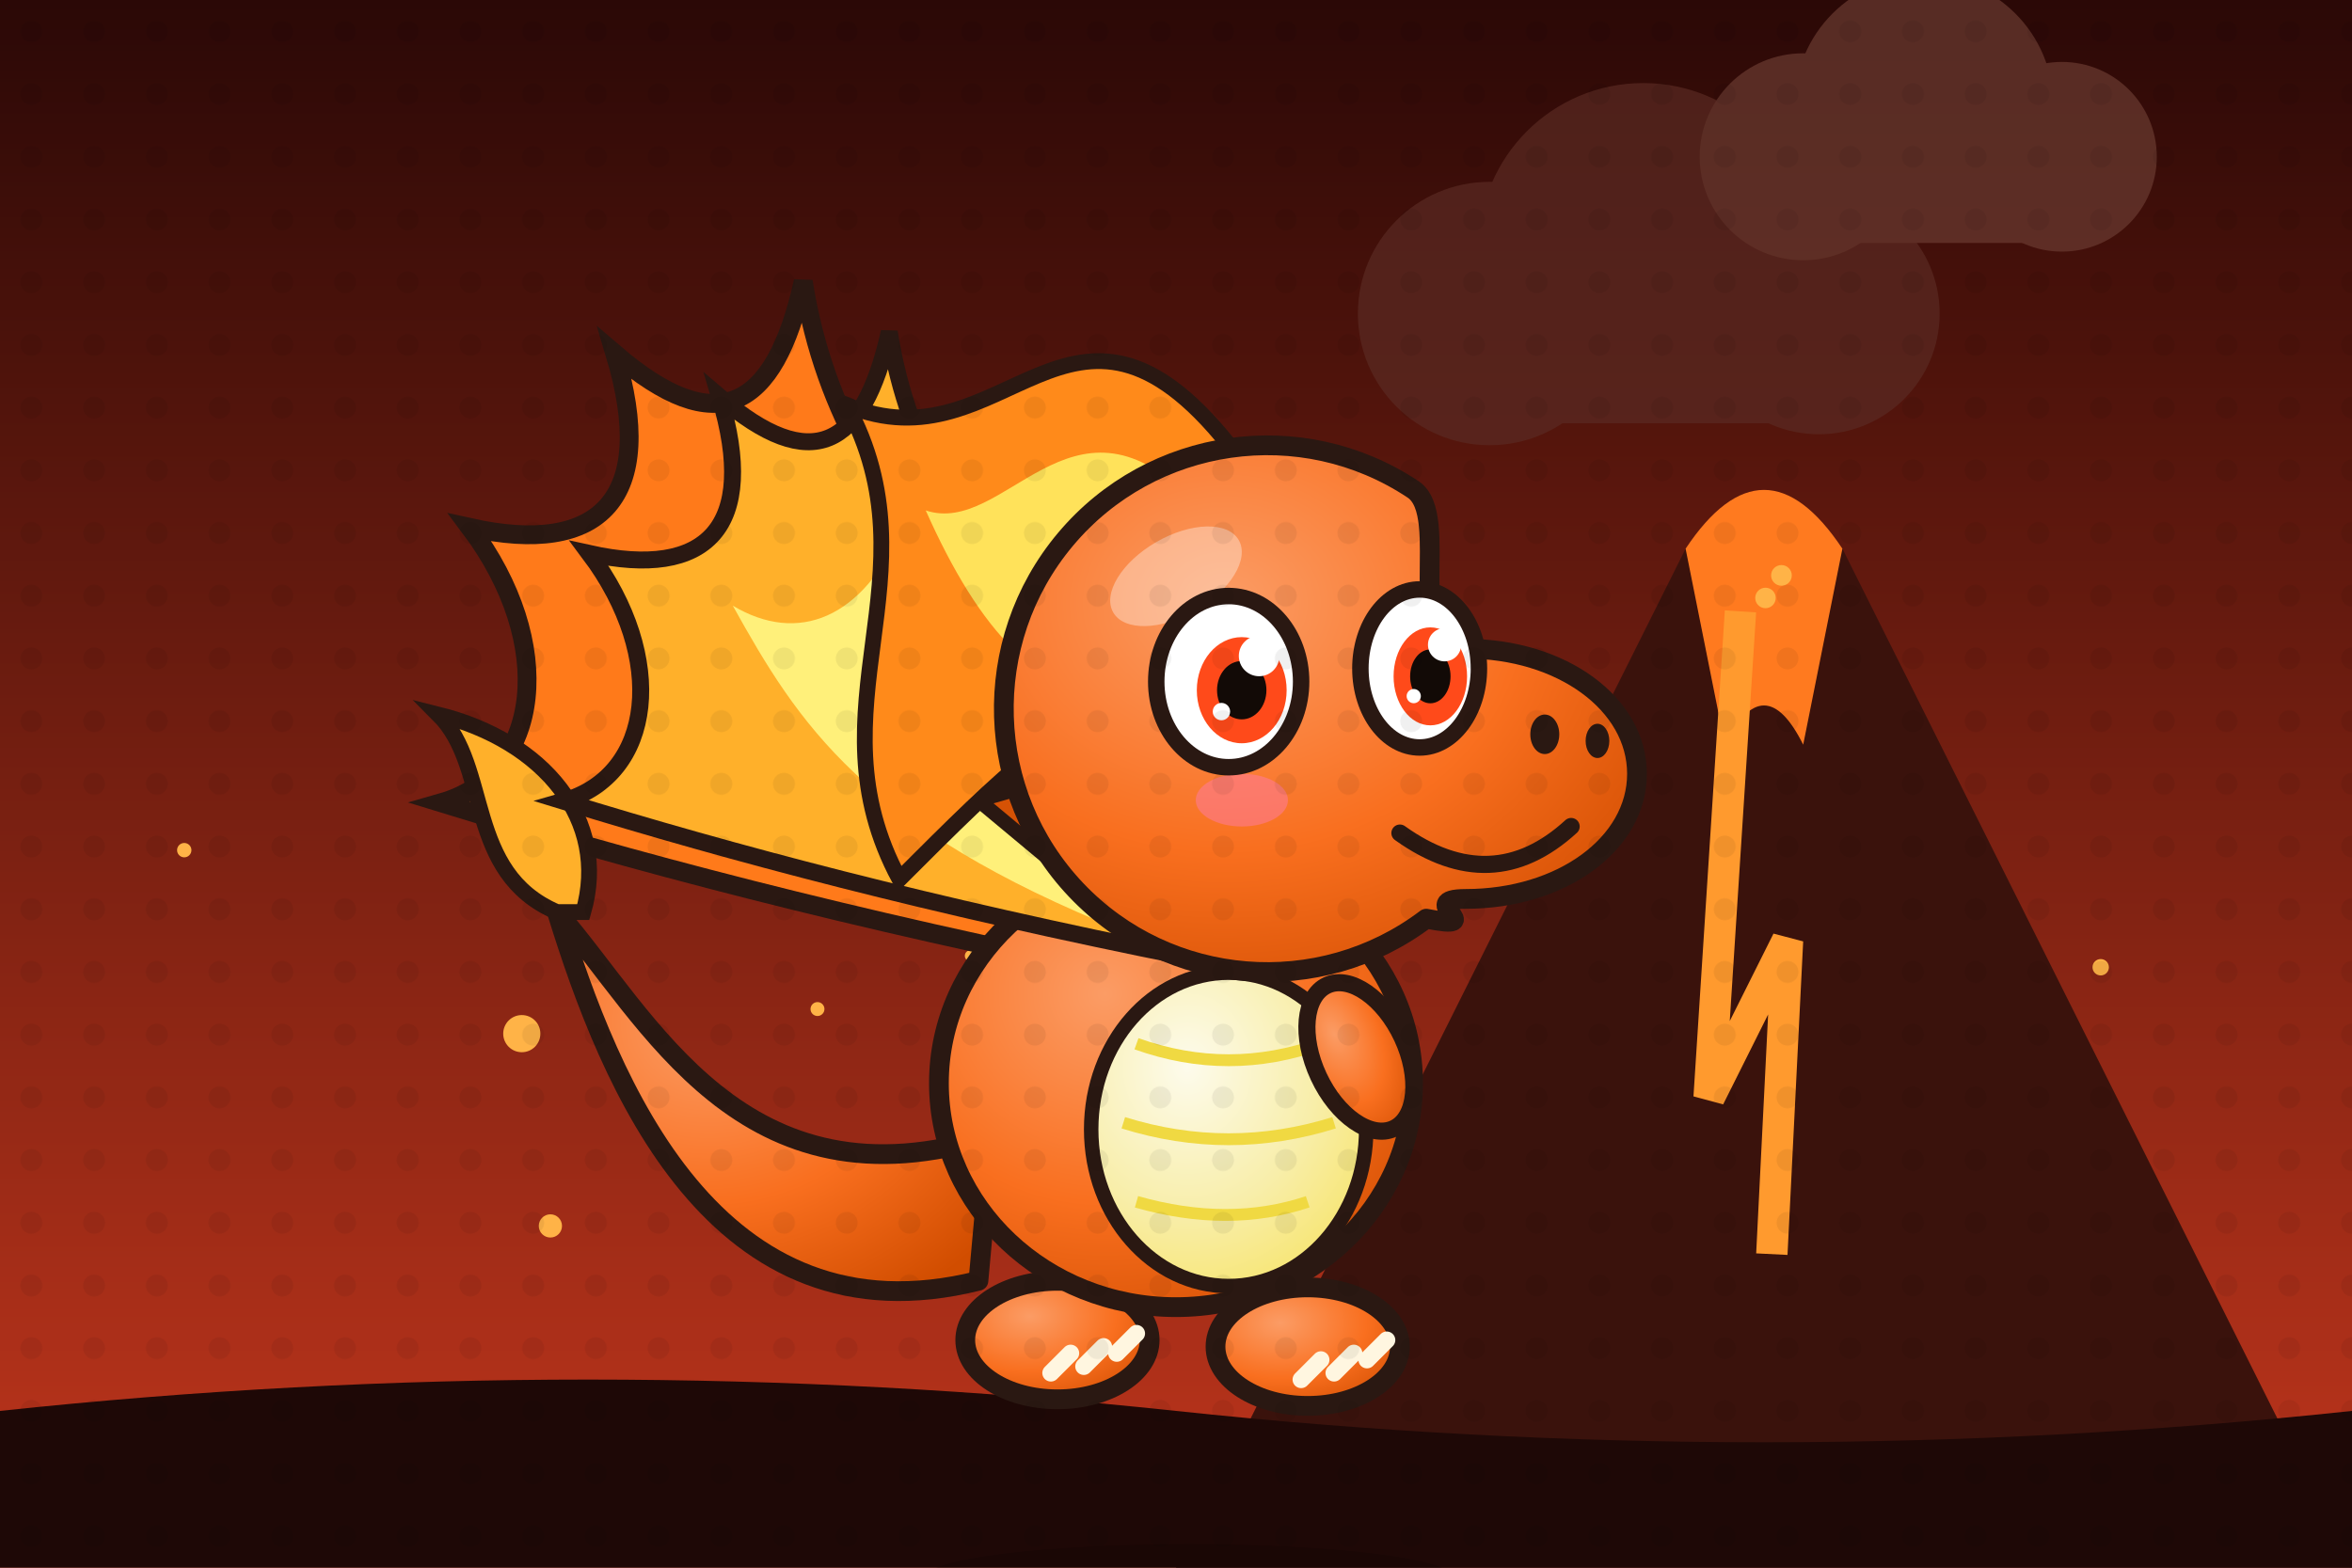
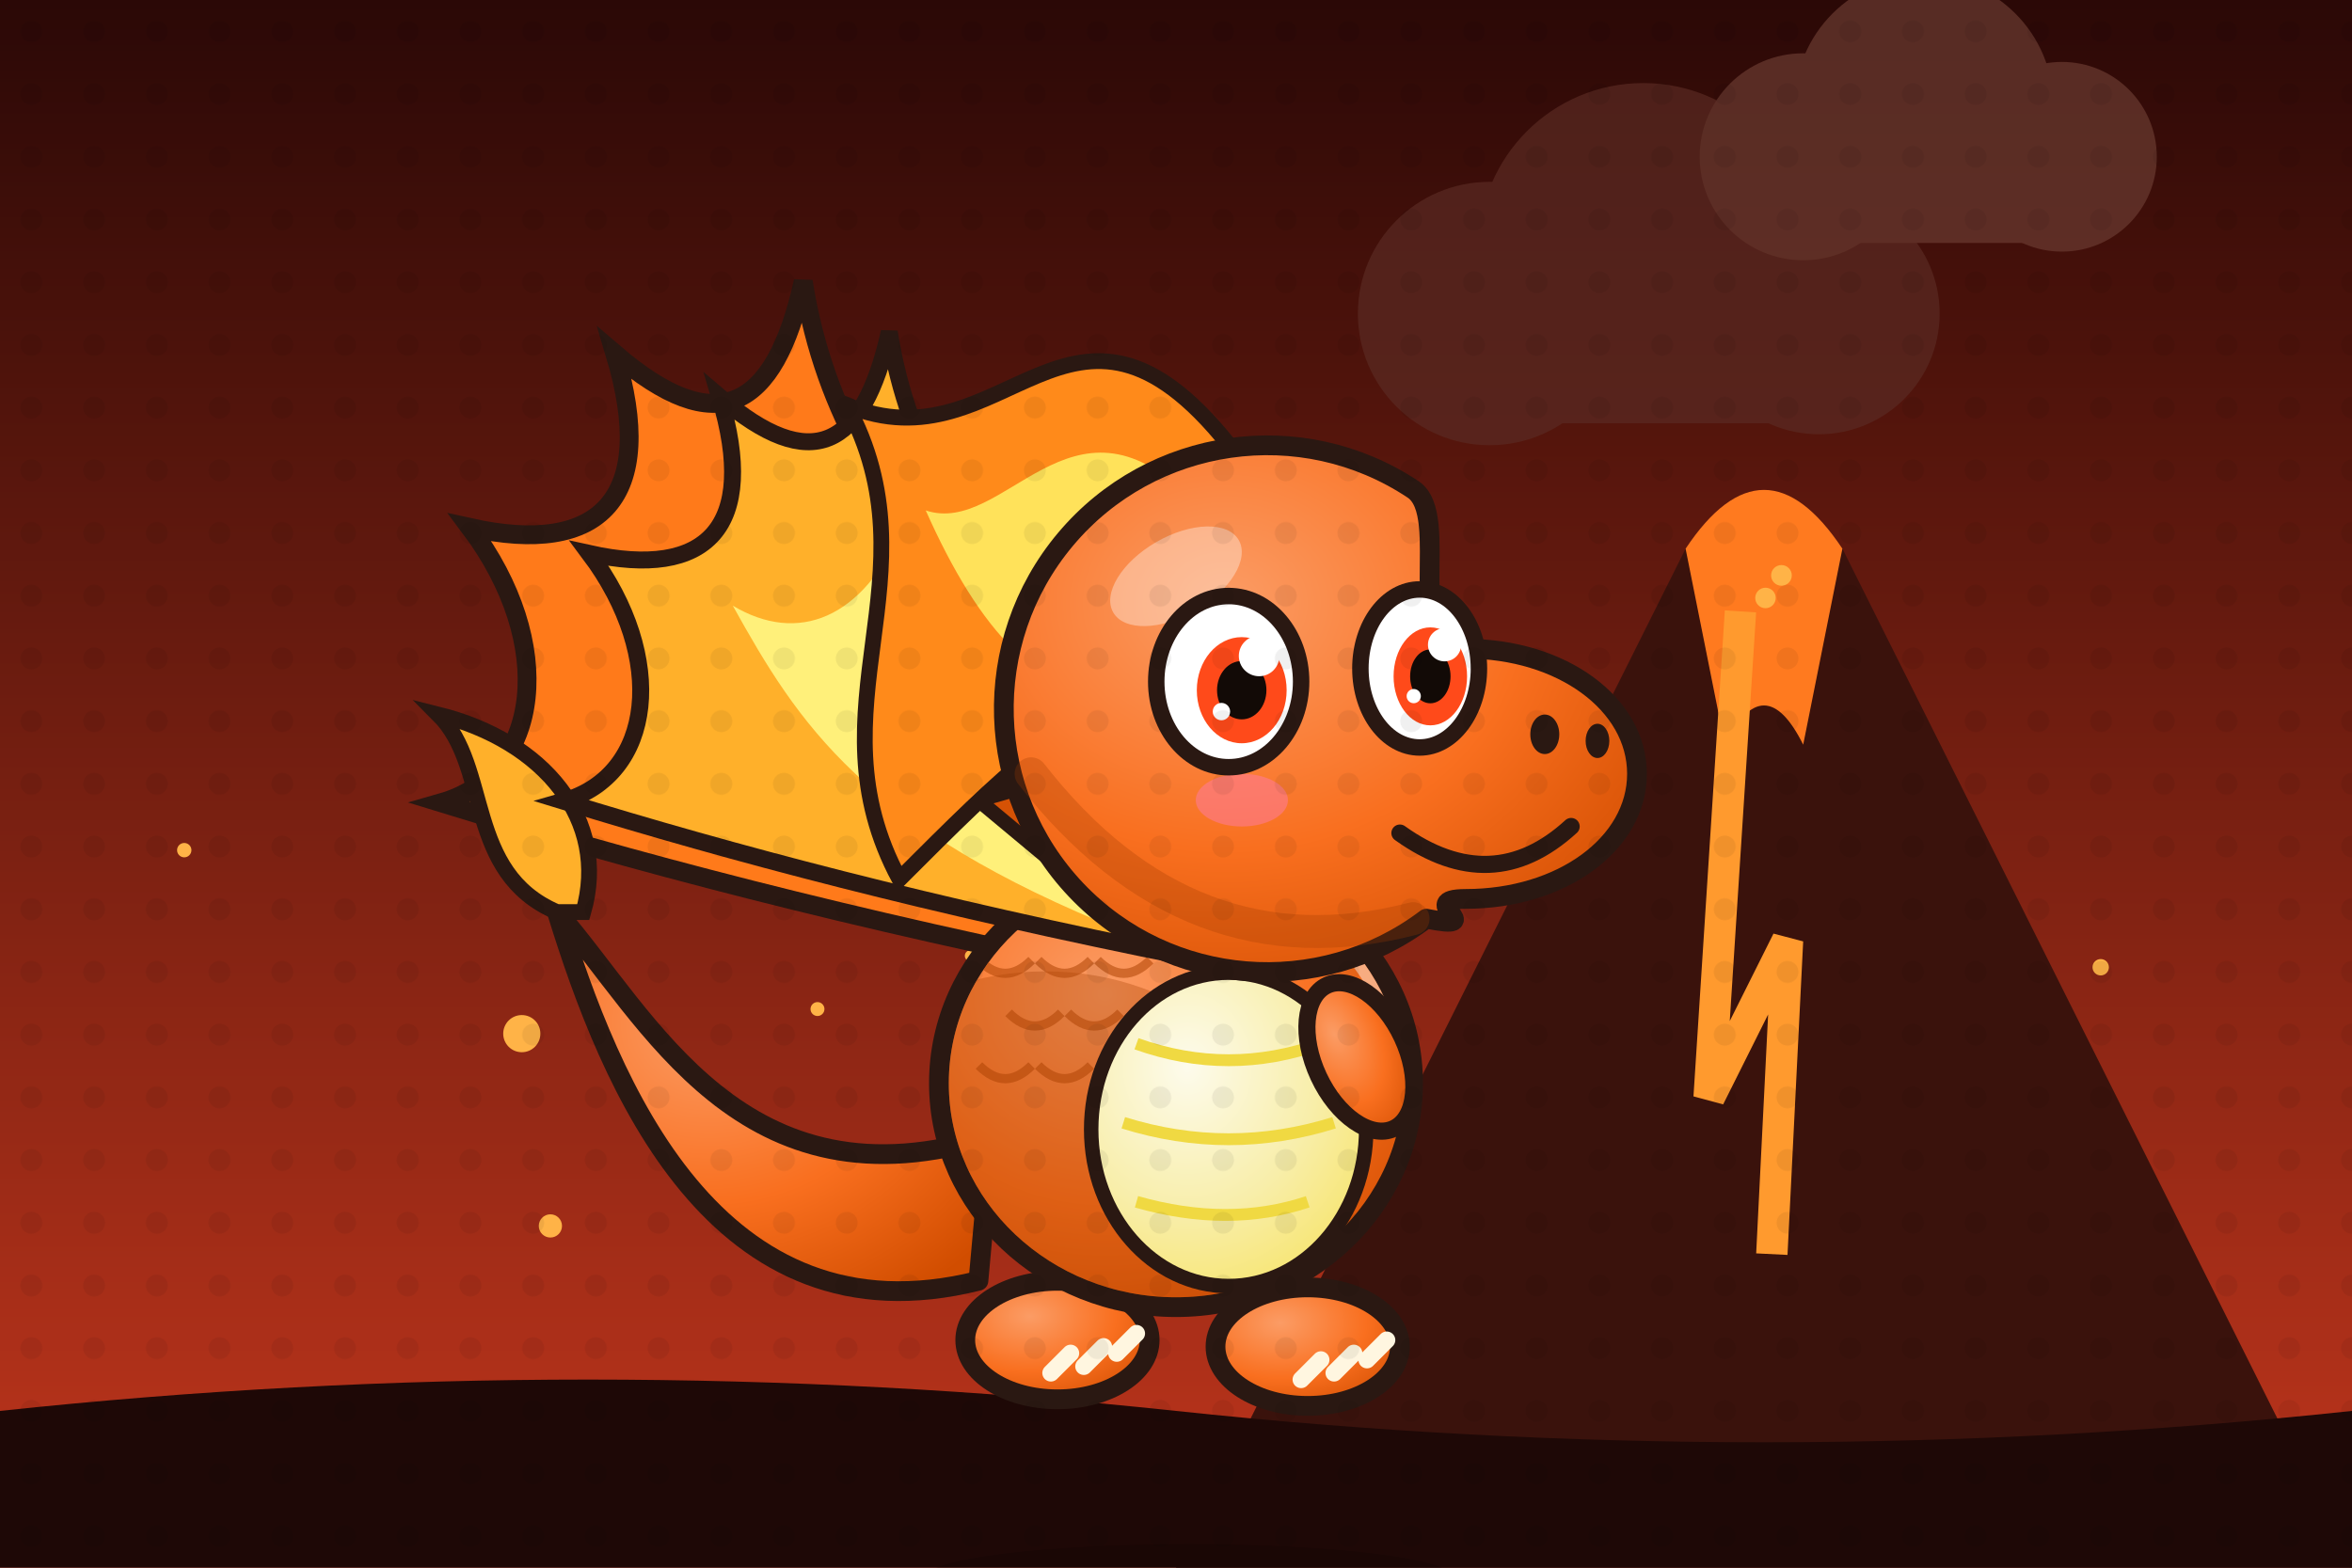
<svg xmlns="http://www.w3.org/2000/svg" viewBox="0 0 300 200" width="600" height="400">
  <defs>
-     <linearGradient id="l4n" x1="0" y1="0" x2="0" y2="1">
+     <linearGradient id="l5e" x1="0" y1="0" x2="0" y2="1">
      <stop offset="0" stop-color="#2a0806" />
      <stop offset="1" stop-color="#c2361c" />
    </linearGradient>
-     <radialGradient id="v4o" cx=".35" cy=".3" r=".85">
+     <radialGradient id="v5f" cx=".35" cy=".3" r=".85">
      <stop offset="0" stop-color="hsl(22 95% 69%)" />
      <stop offset=".55" stop-color="hsl(22 95% 55%)" />
      <stop offset="1" stop-color="hsl(22 100% 41%)" />
    </radialGradient>
-     <radialGradient id="v4p" cx=".35" cy=".3" r=".85">
+     <radialGradient id="v5g" cx=".35" cy=".3" r=".85">
      <stop offset="0" stop-color="hsl(52 85% 96%)" />
      <stop offset=".55" stop-color="hsl(52 85% 82%)" />
      <stop offset="1" stop-color="hsl(52 90% 68%)" />
    </radialGradient>
-     <radialGradient id="v4q" cx=".35" cy=".3" r=".85">
+     <clipPath id="cb5h">
+       <ellipse cx="0" cy="-45" rx="34.5" ry="32.5" />
+     </clipPath>
+     <radialGradient id="v5i" cx=".35" cy=".3" r=".85">
      <stop offset="0" stop-color="hsl(22 95% 69%)" />
      <stop offset=".55" stop-color="hsl(22 95% 55%)" />
      <stop offset="1" stop-color="hsl(22 100% 41%)" />
    </radialGradient>
-     <pattern id="p4r" width="8" height="8" patternUnits="userSpaceOnUse">
+     <pattern id="p5j" width="8" height="8" patternUnits="userSpaceOnUse">
      <circle cx="4" cy="4" r="1.4" fill="#000" />
    </pattern>
  </defs>
-   <rect width="300" height="200" fill="url(#l4n)" />
+   <rect width="300" height="200" fill="url(#l5e)" />
  <path d="M150 200 L215 70 L235 70 L300 200 Z" fill="#3a120c" />
  <path d="M215 70 Q225 55 235 70 L230 95 Q225 85 220 95 Z" fill="#ff7a1f" />
  <path d="M222 78 L218 140 L228 120 L226 160" stroke="#ff9a2e" stroke-width="4" fill="none" />
  <g opacity=".7">
    <g opacity="1" fill="#5a2a22">
      <circle cx="190" cy="40" r="16.8" />
      <circle cx="209.6" cy="31.6" r="21" />
      <circle cx="232" cy="40" r="15.4" />
      <rect x="190" y="40" width="42" height="14" />
    </g>
    <g opacity="1" fill="#6a3a30">
      <circle cx="230" cy="20" r="13.2" />
      <circle cx="245.4" cy="13.4" r="16.5" />
      <circle cx="263" cy="20" r="12.1" />
      <rect x="230" y="20" width="33" height="11" />
    </g>
  </g>
  <circle cx="267.947" cy="123.398" r="1.045" fill="#ffb347" />
  <circle cx="104.271" cy="128.731" r="0.888" fill="#ffb347" />
  <circle cx="132.225" cy="193.34" r="0.962" fill="#ffb347" />
  <circle cx="227.225" cy="73.407" r="1.319" fill="#ffb347" />
  <circle cx="97.126" cy="63.435" r="1.786" fill="#ffb347" />
  <circle cx="123.772" cy="121.936" r="0.708" fill="#ffb347" />
  <circle cx="123.066" cy="159.474" r="1.374" fill="#ffb347" />
  <circle cx="280.951" cy="188.613" r="0.88" fill="#ffb347" />
  <circle cx="70.203" cy="156.399" r="1.481" fill="#ffb347" />
  <circle cx="122.597" cy="71.889" r="1.837" fill="#ffb347" />
  <circle cx="165.019" cy="118.75" r="2.341" fill="#ffb347" />
  <circle cx="66.556" cy="131.868" r="2.37" fill="#ffb347" />
  <circle cx="168.992" cy="148.028" r="1.892" fill="#ffb347" />
  <circle cx="86.187" cy="198.313" r="1.552" fill="#ffb347" />
  <circle cx="225.188" cy="76.285" r="1.307" fill="#ffb347" />
  <circle cx="23.502" cy="108.46" r="0.916" fill="#ffb347" />
  <path d="M0 180 Q75 172 150 180 T300 180 V200 H0 Z" fill="#1e0806" />
  <g transform="translate(150 176) scale(0.84 0.84)">
    <ellipse cx="2" cy="30" rx="40" ry="5" fill="#000" opacity=".15" />
    <g transform="translate(-6 -70) scale(1.1)">
      <path d="M0 0 C-10 -40 -40 -50 -46 -88 C-50 -70 -58 -66 -72 -78 C-66 -58 -74 -50 -92 -54 C-80 -38 -82 -20 -96 -16 C-70 -8 -40 0 0 8Z" fill="#ff7a1a" stroke="#2a1812" stroke-width="2.6" />
      <path d="M-10 0 C-20 -24 -38 -34 -44 -58 C-50 -44 -60 -40 -70 -46 C-60 -28 -50 -12 -10 4Z" fill="#fff07a" />
    </g>
-     <path d="M-28 -37 C-66 -25 -80 -55 -94 -71 C-86 -45 -70 -5 -30 -15Z" fill="url(#v4o)" stroke="#2a1812" stroke-width="3" stroke-linejoin="round" />
+     <path d="M-28 -37 C-66 -25 -80 -55 -94 -71 C-86 -45 -70 -5 -30 -15Z" fill="url(#v5f)" stroke="#2a1812" stroke-width="3" stroke-linejoin="round" />
    <path d="M-94 -71 C-108 -77 -104 -93 -112 -101 C-96 -97 -86 -85 -90 -71Z" fill="#ffb02a" stroke="#2a1812" stroke-width="2.4" />
-     <ellipse cx="-18" cy="-6" rx="14" ry="9" fill="url(#v4o)" stroke="#2a1812" stroke-width="3" />
+     <ellipse cx="-18" cy="-6" rx="14" ry="9" fill="url(#v5f)" stroke="#2a1812" stroke-width="3" />
    <path d="M-14 -2 l3 -3 M-9 -4 l3 -3 M-19 -1 l3 -3" stroke="#fff6e0" stroke-width="2.6" stroke-linecap="round" />
-     <ellipse cx="20" cy="-5" rx="14" ry="9" fill="url(#v4o)" stroke="#2a1812" stroke-width="3" />
+     <ellipse cx="20" cy="-5" rx="14" ry="9" fill="url(#v5f)" stroke="#2a1812" stroke-width="3" />
    <path d="M24 -1 l3 -3 M29 -3 l3 -3 M19 0 l3 -3" stroke="#fff6e0" stroke-width="2.6" stroke-linecap="round" />
-     <ellipse cx="0" cy="-45" rx="36" ry="34" fill="url(#v4o)" stroke="#2a1812" stroke-width="3" />
-     <ellipse cx="8" cy="-38" rx="20.88" ry="23.8" fill="url(#v4p)" stroke="#2a1812" stroke-width="2.2" />
+     <ellipse cx="0" cy="-45" rx="36" ry="34" fill="url(#v5f)" stroke="#2a1812" stroke-width="3" />
+     <g clip-path="url(#cb5h)">
+       <ellipse cx="-19.8" cy="-29.7" rx="37.8" ry="32.3" fill="hsl(22 100% 33%)" opacity=".32" />
+       <path d="M-29.92 -63.7 q4 4 8 0" stroke="hsl(22 95% 35%)" stroke-width="1.4" fill="none" opacity=".55" />
+       <path d="M-20.92 -63.7 q4 4 8 0" stroke="hsl(22 95% 35%)" stroke-width="1.4" fill="none" opacity=".55" />
+       <path d="M-11.92 -63.7 q4 4 8 0" stroke="hsl(22 95% 35%)" stroke-width="1.4" fill="none" opacity=".55" />
+       <path d="M-25.42 -55.7 q4 4 8 0" stroke="hsl(22 95% 35%)" stroke-width="1.4" fill="none" opacity=".55" />
+       <path d="M-16.42 -55.7 q4 4 8 0" stroke="hsl(22 95% 35%)" stroke-width="1.4" fill="none" opacity=".55" />
+       <path d="M-7.42 -55.7 q4 4 8 0" stroke="hsl(22 95% 35%)" stroke-width="1.4" fill="none" opacity=".55" />
+       <path d="M-29.92 -47.7 q4 4 8 0" stroke="hsl(22 95% 35%)" stroke-width="1.4" fill="none" opacity=".55" />
+       <path d="M-20.92 -47.7 q4 4 8 0" stroke="hsl(22 95% 35%)" stroke-width="1.4" fill="none" opacity=".55" />
+       <path d="M-11.92 -47.7 q4 4 8 0" stroke="hsl(22 95% 35%)" stroke-width="1.4" fill="none" opacity=".55" />
+       <path d="M9 -76.28 Q30.6 -68.8 34.2 -48.4" stroke="#fff" stroke-width="2.4" fill="none" opacity=".45" stroke-linecap="round" />
+     </g>
+     <ellipse cx="8" cy="-38" rx="20.88" ry="23.8" fill="url(#v5g)" stroke="#2a1812" stroke-width="2.2" />
    <path d="M-6 -51 Q8 -46 22 -51 M-8 -39 Q8 -34 24 -39 M-6 -27 Q8 -23 20 -27" stroke="hsl(52 85% 60%)" stroke-width="1.8" fill="none" />
    <g transform="translate(2 -72) scale(0.99)">
      <path d="M0 0 C-10 -40 -40 -50 -46 -88 C-50 -70 -58 -66 -72 -78 C-66 -58 -74 -50 -92 -54 C-80 -38 -82 -20 -96 -16 C-70 -8 -40 0 0 8Z" fill="#ffb02a" stroke="#2a1812" stroke-width="2.6" />
      <path d="M-10 0 C-20 -24 -38 -34 -44 -58 C-50 -44 -60 -40 -70 -46 C-60 -28 -50 -12 -10 4Z" fill="#fff07a" />
    </g>
-     <ellipse cx="28" cy="-49" rx="7" ry="12" transform="rotate(-25 28 -49)" fill="url(#v4o)" stroke="#2a1812" stroke-width="2.6" />
+     <ellipse cx="28" cy="-49" rx="7" ry="12" transform="rotate(-25 28 -49)" fill="url(#v5f)" stroke="#2a1812" stroke-width="2.6" />
    <path d="M-20 -124 l-14 4 l12 10z" fill="hsl(22 95% 43%)" stroke="#2a1812" stroke-width="2.2" stroke-linejoin="round" />
    <path d="M-18 -108 l-14 4 l12 10z" fill="hsl(22 95% 43%)" stroke="#2a1812" stroke-width="2.2" stroke-linejoin="round" />
    <path d="M-16 -92 l-14 4 l12 10z" fill="hsl(22 95% 43%)" stroke="#2a1812" stroke-width="2.2" stroke-linejoin="round" />
    <path d="M8 -142 C-16 -172 -26 -138 -50 -148 C-36 -122 -56 -102 -42 -76 C-26 -92 -16 -102 -6 -102Z" fill="#ff8a1a" stroke="#2a1812" stroke-width="2.4" />
    <path d="M2 -134 C-16 -152 -26 -128 -38 -132 C-30 -114 -20 -102 -8 -106Z" fill="#ffe25a" />
-     <path d="M36,-135.2 A40 40 0 1 0 38,-70 C48 -68 36 -73 44 -73 C58.56 -73 70 -81.36 70 -92 C70 -102.64 58.56 -111 44 -111 C34 -111 42 -131.2 36,-135.2Z" fill="url(#v4o)" stroke="#2a1812" stroke-width="3" stroke-linejoin="round" />
+     <path d="M36,-135.2 A40 40 0 1 0 38,-70 C48 -68 36 -73 44 -73 C58.56 -73 70 -81.36 70 -92 C70 -102.64 58.56 -111 44 -111 C34 -111 42 -131.2 36,-135.2Z" fill="url(#v5f)" stroke="#2a1812" stroke-width="3" stroke-linejoin="round" />
    <ellipse cx="0" cy="-122" rx="11" ry="6" fill="#fff" opacity=".35" transform="rotate(-30 0 -122)" />
+     <path d="M-22 -92 Q2 -61.2 36 -70" stroke="hsl(22 100% 31%)" stroke-width="5" fill="none" opacity=".28" stroke-linecap="round" />
    <ellipse cx="56" cy="-98" rx="2.2" ry="3" fill="#2a1812" />
    <ellipse cx="64" cy="-97" rx="1.8" ry="2.6" fill="#2a1812" />
    <ellipse cx="10" cy="-88" rx="7" ry="4" fill="#ff7a9a" opacity=".55" />
    <ellipse cx="8" cy="-106" rx="11" ry="13" fill="#fff" stroke="#2a1812" stroke-width="2.5" />
    <ellipse cx="9.98" cy="-104.7" rx="6.82" ry="8.06" fill="#ff4a1a" />
    <ellipse cx="9.98" cy="-104.7" rx="3.751" ry="4.433" fill="#120a06" />
    <circle cx="12.62" cy="-109.9" r="3.08" fill="#fff" />
    <circle cx="6.9" cy="-101.45" r="1.32" fill="#fff" />
    <ellipse cx="37" cy="-108" rx="9" ry="12" fill="#fff" stroke="#2a1812" stroke-width="2.5" />
    <ellipse cx="38.62" cy="-106.8" rx="5.58" ry="7.44" fill="#ff4a1a" />
    <ellipse cx="38.62" cy="-106.8" rx="3.069" ry="4.092" fill="#120a06" />
    <circle cx="40.78" cy="-111.6" r="2.52" fill="#fff" />
    <circle cx="36.1" cy="-103.8" r="1.08" fill="#fff" />
    <path d="M34 -83 Q48 -73 60 -84" stroke="#2a1812" stroke-width="2.6" fill="none" stroke-linecap="round" />
  </g>
-   <rect width="300" height="200" fill="url(#p4r)" opacity="0.06" />
+   <rect width="300" height="200" fill="url(#p5j)" opacity="0.06" />
</svg>
